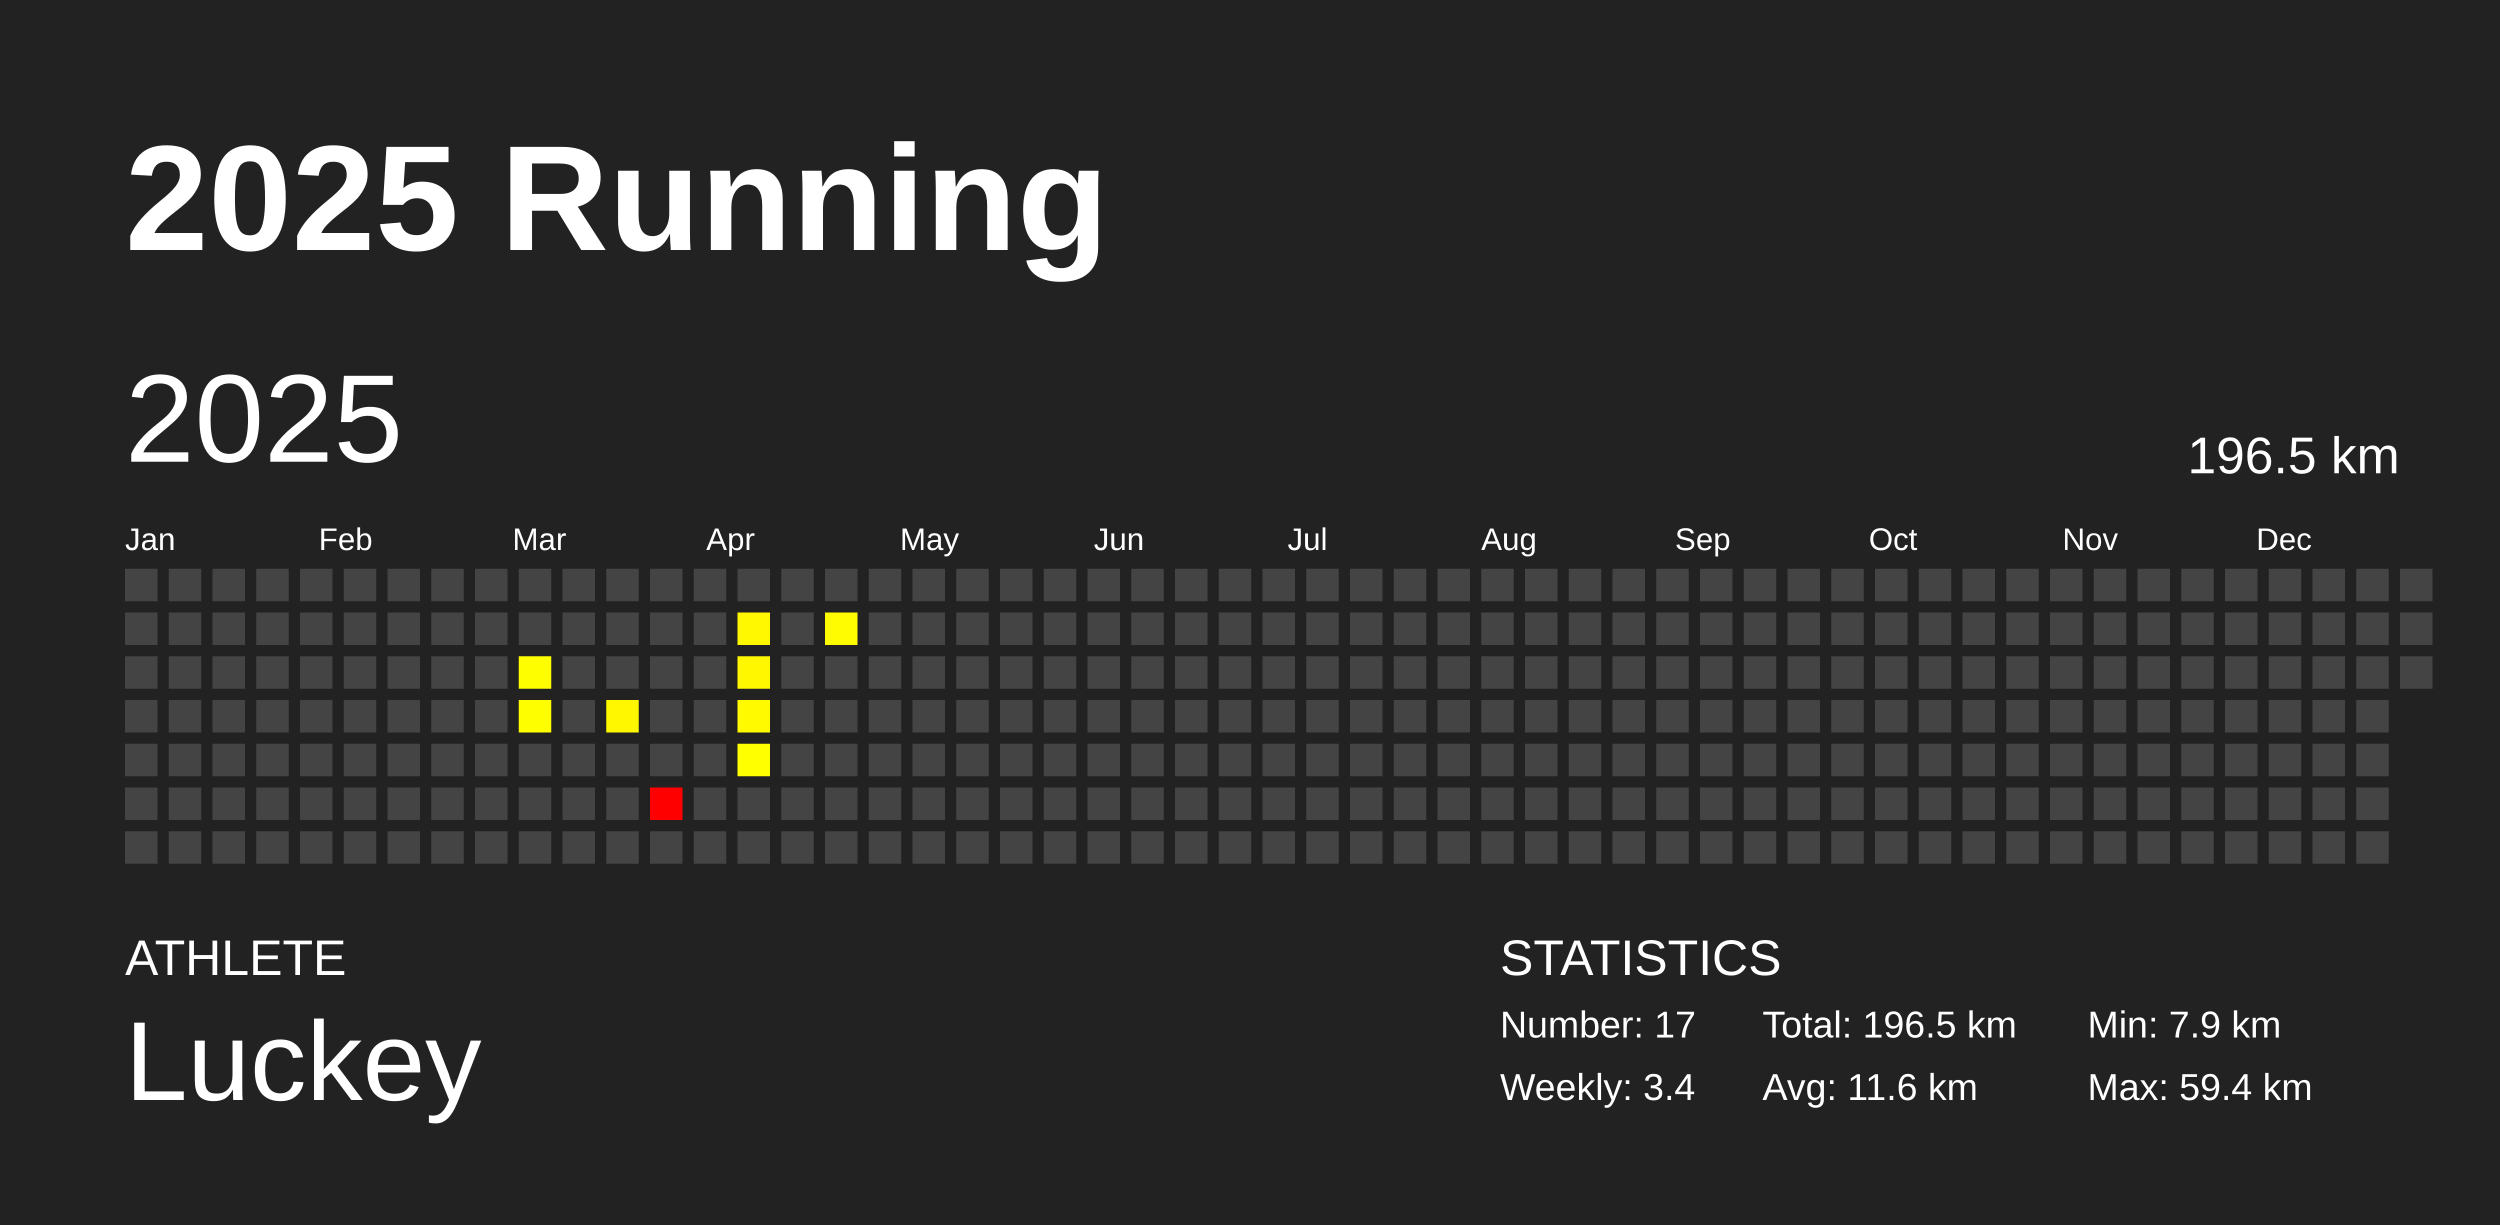
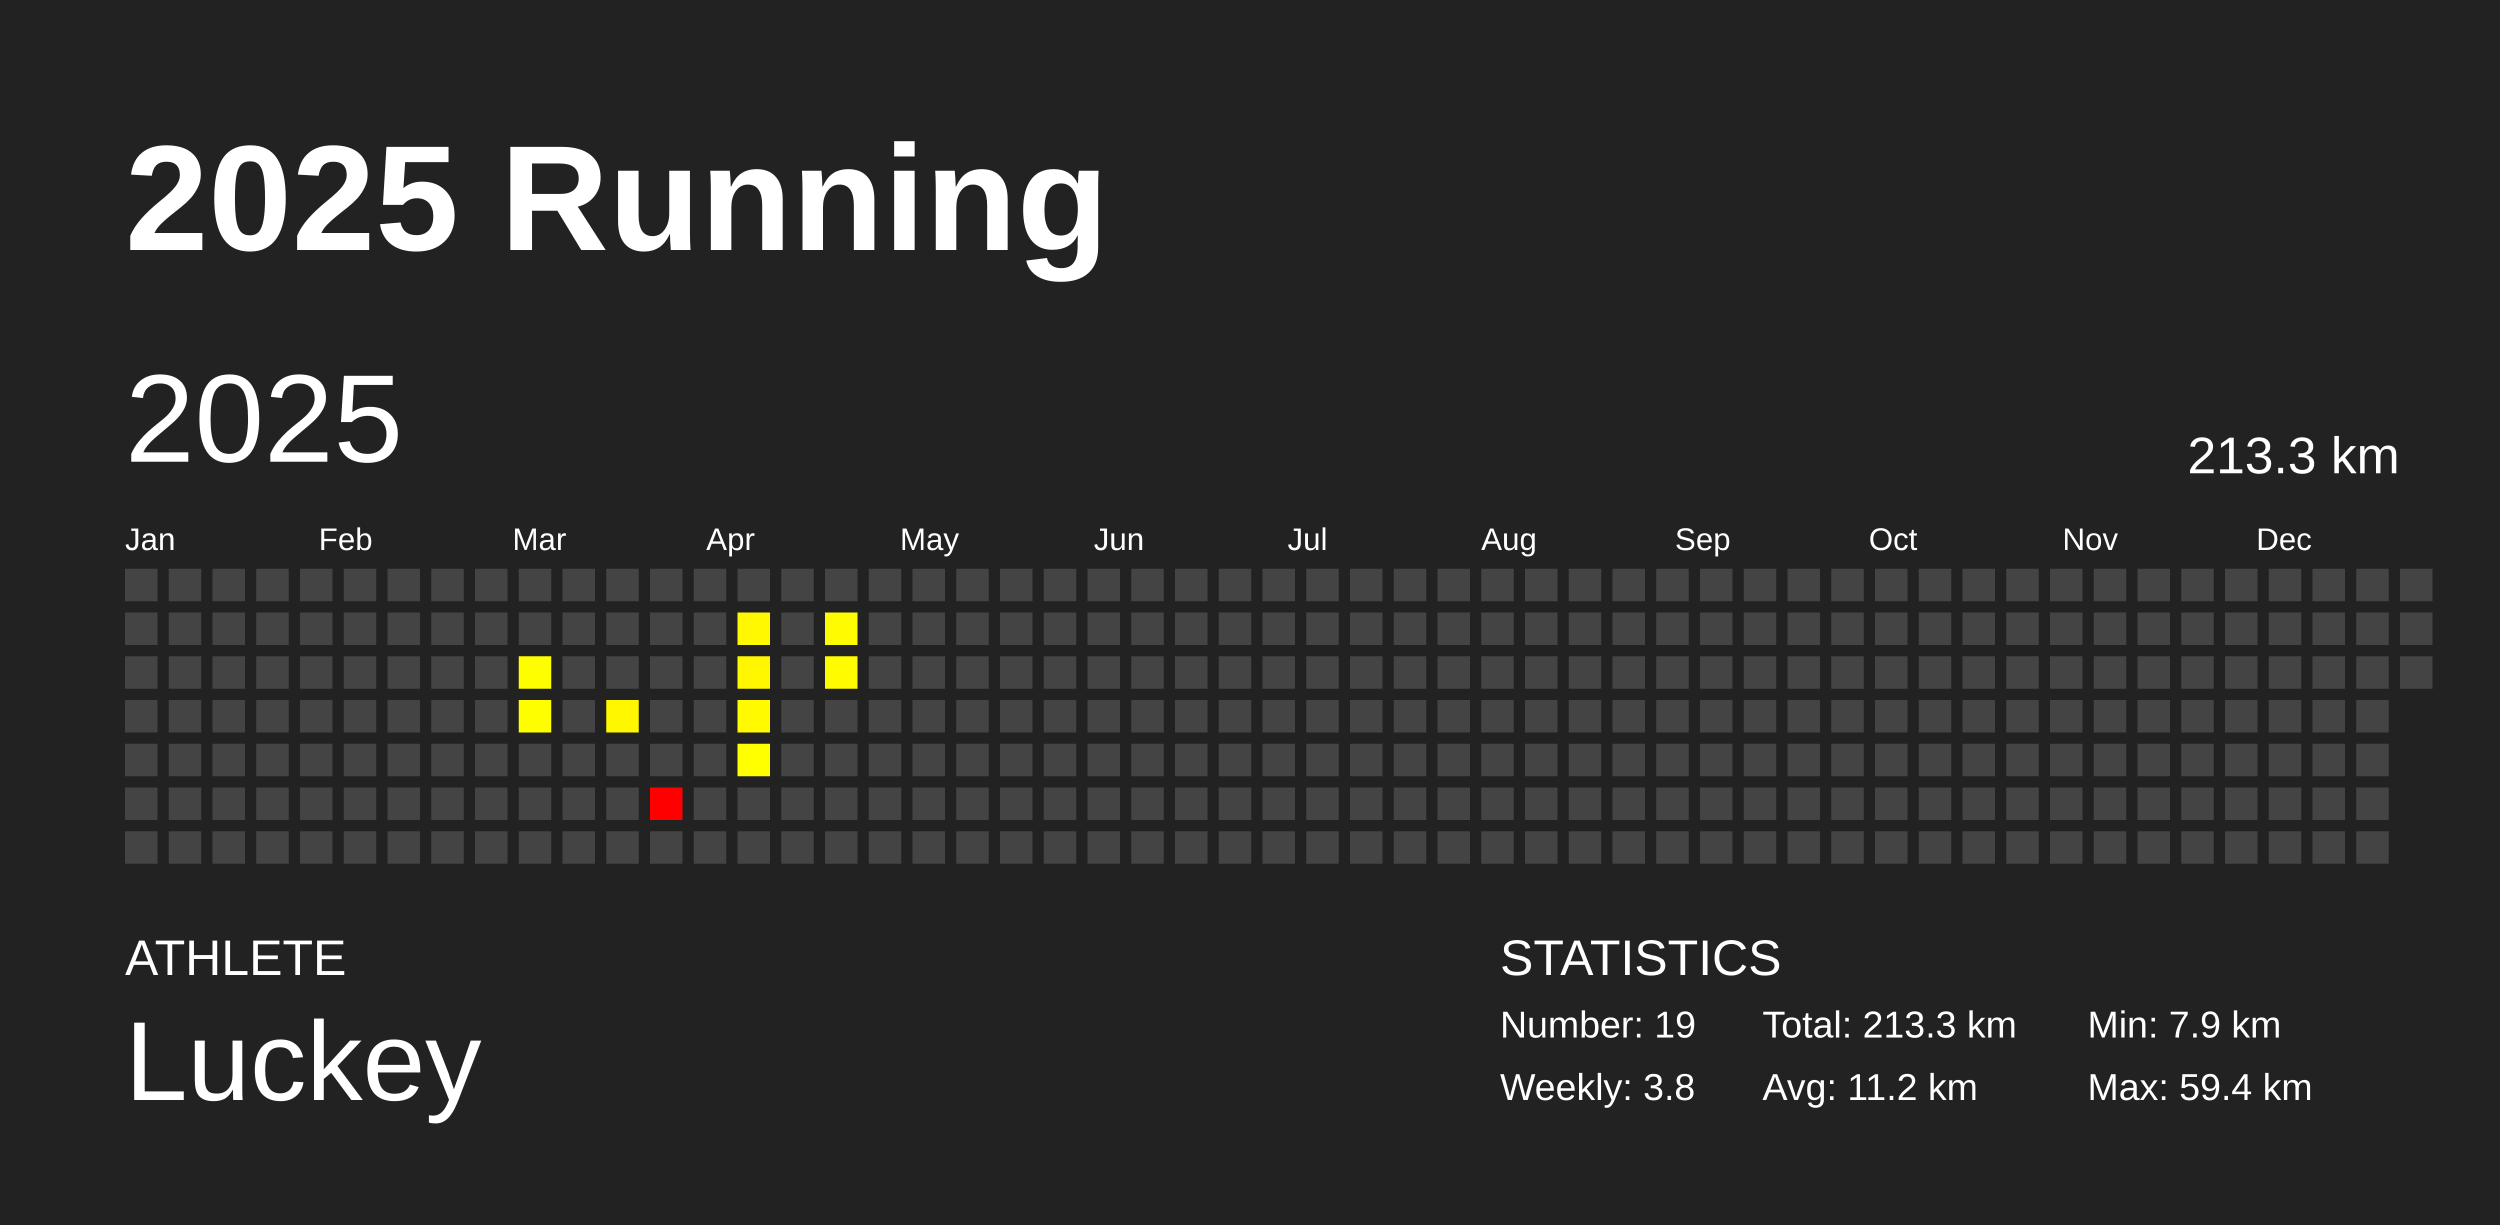
<svg xmlns="http://www.w3.org/2000/svg" baseProfile="full" height="98mm" version="1.1" viewBox="0,0,200,98" width="200mm">
  <defs />
  <rect fill="#222222" height="98" width="200" x="0" y="0" />
  <text fill="#FFFFFF" style="font-size:12px; font-family:Arial; font-weight:bold;" x="10" y="20">2025 Running</text>
  <text fill="#FFFFFF" style="font-size:4px; font-family:Arial" x="10" y="78">ATHLETE</text>
  <text fill="#FFFFFF" style="font-size:9px; font-family:Arial" x="10" y="88">Luckey</text>
  <text fill="#FFFFFF" style="font-size:4px; font-family:Arial" x="120" y="78">STATISTICS</text>
-   <text fill="#FFFFFF" style="font-size:3px; font-family:Arial" x="120" y="83">Number: 17</text>
-   <text fill="#FFFFFF" style="font-size:3px; font-family:Arial" x="120" y="88">Weekly: 3.4</text>
-   <text fill="#FFFFFF" style="font-size:3px; font-family:Arial" x="141" y="83">Total: 196.5 km</text>
-   <text fill="#FFFFFF" style="font-size:3px; font-family:Arial" x="141" y="88">Avg: 11.6 km</text>
+   <text fill="#FFFFFF" style="font-size:3px; font-family:Arial" x="120" y="83">Number: 19</text>
+   <text fill="#FFFFFF" style="font-size:3px; font-family:Arial" x="120" y="88">Weekly: 3.8</text>
+   <text fill="#FFFFFF" style="font-size:3px; font-family:Arial" x="141" y="83">Total: 213.3 km</text>
+   <text fill="#FFFFFF" style="font-size:3px; font-family:Arial" x="141" y="88">Avg: 11.2 km</text>
  <text fill="#FFFFFF" style="font-size:3px; font-family:Arial" x="167" y="83">Min: 7.9 km</text>
  <text fill="#FFFFFF" style="font-size:3px; font-family:Arial" x="167" y="88">Max: 59.4 km</text>
  <text dominant-baseline="hanging" fill="#FFFFFF" style="font-size:10.0px; font-family:Arial;" x="10" y="30">2025</text>
-   <text dominant-baseline="hanging" fill="#FFFFFF" style="font-size:4.125px; font-family:Arial;" x="175" y="35">196.5 km</text>
+   <text dominant-baseline="hanging" fill="#FFFFFF" style="font-size:4.125px; font-family:Arial;" x="175" y="35">213.3 km</text>
  <text fill="#FFFFFF" style="font-size:2.5px; font-family:Arial" x="10.0" y="44">Jan</text>
  <text fill="#FFFFFF" style="font-size:2.5px; font-family:Arial" x="25.5" y="44">Feb</text>
  <text fill="#FFFFFF" style="font-size:2.5px; font-family:Arial" x="41.0" y="44">Mar</text>
  <text fill="#FFFFFF" style="font-size:2.5px; font-family:Arial" x="56.5" y="44">Apr</text>
  <text fill="#FFFFFF" style="font-size:2.5px; font-family:Arial" x="72.0" y="44">May</text>
  <text fill="#FFFFFF" style="font-size:2.5px; font-family:Arial" x="87.5" y="44">Jun</text>
  <text fill="#FFFFFF" style="font-size:2.5px; font-family:Arial" x="103.0" y="44">Jul</text>
  <text fill="#FFFFFF" style="font-size:2.5px; font-family:Arial" x="118.5" y="44">Aug</text>
  <text fill="#FFFFFF" style="font-size:2.5px; font-family:Arial" x="134.0" y="44">Sep</text>
  <text fill="#FFFFFF" style="font-size:2.5px; font-family:Arial" x="149.5" y="44">Oct</text>
  <text fill="#FFFFFF" style="font-size:2.5px; font-family:Arial" x="165.0" y="44">Nov</text>
  <text fill="#FFFFFF" style="font-size:2.5px; font-family:Arial" x="180.5" y="44">Dec</text>
  <rect fill="#444444" height="2.6" width="2.6" x="10.0" y="45.5" />
  <rect fill="#444444" height="2.6" width="2.6" x="10.0" y="49.0" />
  <rect fill="#444444" height="2.6" width="2.6" x="10.0" y="52.5" />
  <rect fill="#444444" height="2.6" width="2.6" x="10.0" y="56.0" />
  <rect fill="#444444" height="2.6" width="2.6" x="10.0" y="59.5" />
  <rect fill="#444444" height="2.6" width="2.6" x="10.0" y="63.0" />
  <rect fill="#444444" height="2.6" width="2.6" x="10.0" y="66.5" />
  <rect fill="#444444" height="2.6" width="2.6" x="13.5" y="45.5" />
  <rect fill="#444444" height="2.6" width="2.6" x="13.5" y="49.0" />
  <rect fill="#444444" height="2.6" width="2.6" x="13.5" y="52.5" />
  <rect fill="#444444" height="2.6" width="2.6" x="13.5" y="56.0" />
  <rect fill="#444444" height="2.6" width="2.6" x="13.5" y="59.5" />
  <rect fill="#444444" height="2.6" width="2.6" x="13.5" y="63.0" />
  <rect fill="#444444" height="2.6" width="2.6" x="13.5" y="66.5" />
  <rect fill="#444444" height="2.6" width="2.6" x="17.0" y="45.5" />
  <rect fill="#444444" height="2.6" width="2.6" x="17.0" y="49.0" />
  <rect fill="#444444" height="2.6" width="2.6" x="17.0" y="52.5" />
  <rect fill="#444444" height="2.6" width="2.6" x="17.0" y="56.0" />
  <rect fill="#444444" height="2.6" width="2.6" x="17.0" y="59.5" />
  <rect fill="#444444" height="2.6" width="2.6" x="17.0" y="63.0" />
  <rect fill="#444444" height="2.6" width="2.6" x="17.0" y="66.5" />
  <rect fill="#444444" height="2.6" width="2.6" x="20.5" y="45.5" />
  <rect fill="#444444" height="2.6" width="2.6" x="20.5" y="49.0" />
  <rect fill="#444444" height="2.6" width="2.6" x="20.5" y="52.5" />
  <rect fill="#444444" height="2.6" width="2.6" x="20.5" y="56.0" />
  <rect fill="#444444" height="2.6" width="2.6" x="20.5" y="59.5" />
  <rect fill="#444444" height="2.6" width="2.6" x="20.5" y="63.0" />
  <rect fill="#444444" height="2.6" width="2.6" x="20.5" y="66.5" />
  <rect fill="#444444" height="2.6" width="2.6" x="24.0" y="45.5" />
  <rect fill="#444444" height="2.6" width="2.6" x="24.0" y="49.0" />
  <rect fill="#444444" height="2.6" width="2.6" x="24.0" y="52.5" />
  <rect fill="#444444" height="2.6" width="2.6" x="24.0" y="56.0" />
  <rect fill="#444444" height="2.6" width="2.6" x="24.0" y="59.5" />
  <rect fill="#444444" height="2.6" width="2.6" x="24.0" y="63.0" />
  <rect fill="#444444" height="2.6" width="2.6" x="24.0" y="66.5" />
  <rect fill="#444444" height="2.6" width="2.6" x="27.5" y="45.5" />
  <rect fill="#444444" height="2.6" width="2.6" x="27.5" y="49.0" />
  <rect fill="#444444" height="2.6" width="2.6" x="27.5" y="52.5" />
  <rect fill="#444444" height="2.6" width="2.6" x="27.5" y="56.0" />
  <rect fill="#444444" height="2.6" width="2.6" x="27.5" y="59.5" />
  <rect fill="#444444" height="2.6" width="2.6" x="27.5" y="63.0" />
  <rect fill="#444444" height="2.6" width="2.6" x="27.5" y="66.5" />
  <rect fill="#444444" height="2.6" width="2.6" x="31.0" y="45.5" />
  <rect fill="#444444" height="2.6" width="2.6" x="31.0" y="49.0" />
  <rect fill="#444444" height="2.6" width="2.6" x="31.0" y="52.5" />
  <rect fill="#444444" height="2.6" width="2.6" x="31.0" y="56.0" />
  <rect fill="#444444" height="2.6" width="2.6" x="31.0" y="59.5" />
  <rect fill="#444444" height="2.6" width="2.6" x="31.0" y="63.0" />
  <rect fill="#444444" height="2.6" width="2.6" x="31.0" y="66.5" />
  <rect fill="#444444" height="2.6" width="2.6" x="34.5" y="45.5" />
  <rect fill="#444444" height="2.6" width="2.6" x="34.5" y="49.0" />
  <rect fill="#444444" height="2.6" width="2.6" x="34.5" y="52.5" />
  <rect fill="#444444" height="2.6" width="2.6" x="34.5" y="56.0" />
  <rect fill="#444444" height="2.6" width="2.6" x="34.5" y="59.5" />
  <rect fill="#444444" height="2.6" width="2.6" x="34.5" y="63.0" />
  <rect fill="#444444" height="2.6" width="2.6" x="34.5" y="66.5" />
  <rect fill="#444444" height="2.6" width="2.6" x="38.0" y="45.5" />
  <rect fill="#444444" height="2.6" width="2.6" x="38.0" y="49.0" />
  <rect fill="#444444" height="2.6" width="2.6" x="38.0" y="52.5" />
  <rect fill="#444444" height="2.6" width="2.6" x="38.0" y="56.0" />
  <rect fill="#444444" height="2.6" width="2.6" x="38.0" y="59.5" />
  <rect fill="#444444" height="2.6" width="2.6" x="38.0" y="63.0" />
  <rect fill="#444444" height="2.6" width="2.6" x="38.0" y="66.5" />
  <rect fill="#444444" height="2.6" width="2.6" x="41.5" y="45.5" />
  <rect fill="#444444" height="2.6" width="2.6" x="41.5" y="49.0" />
  <rect fill="#fffe00" height="2.6" width="2.6" x="41.5" y="52.5" />
  <rect fill="#fffe00" height="2.6" width="2.6" x="41.5" y="56.0" />
  <rect fill="#444444" height="2.6" width="2.6" x="41.5" y="59.5" />
  <rect fill="#444444" height="2.6" width="2.6" x="41.5" y="63.0" />
  <rect fill="#444444" height="2.6" width="2.6" x="41.5" y="66.5" />
  <rect fill="#444444" height="2.6" width="2.6" x="45.0" y="45.5" />
  <rect fill="#444444" height="2.6" width="2.6" x="45.0" y="49.0" />
  <rect fill="#444444" height="2.6" width="2.6" x="45.0" y="52.5" />
  <rect fill="#444444" height="2.6" width="2.6" x="45.0" y="56.0" />
  <rect fill="#444444" height="2.6" width="2.6" x="45.0" y="59.5" />
  <rect fill="#444444" height="2.6" width="2.6" x="45.0" y="63.0" />
  <rect fill="#444444" height="2.6" width="2.6" x="45.0" y="66.5" />
  <rect fill="#444444" height="2.6" width="2.6" x="48.5" y="45.5" />
  <rect fill="#444444" height="2.6" width="2.6" x="48.5" y="49.0" />
  <rect fill="#444444" height="2.6" width="2.6" x="48.5" y="52.5" />
  <rect fill="#fff700" height="2.6" width="2.6" x="48.5" y="56.0" />
  <rect fill="#444444" height="2.6" width="2.6" x="48.5" y="59.5" />
  <rect fill="#444444" height="2.6" width="2.6" x="48.5" y="63.0" />
  <rect fill="#444444" height="2.6" width="2.6" x="48.5" y="66.5" />
  <rect fill="#444444" height="2.6" width="2.6" x="52.0" y="45.5" />
  <rect fill="#444444" height="2.6" width="2.6" x="52.0" y="49.0" />
  <rect fill="#444444" height="2.6" width="2.6" x="52.0" y="52.5" />
  <rect fill="#444444" height="2.6" width="2.6" x="52.0" y="56.0" />
  <rect fill="#444444" height="2.6" width="2.6" x="52.0" y="59.5" />
  <rect fill="red" height="2.6" width="2.6" x="52.0" y="63.0" />
  <rect fill="#444444" height="2.6" width="2.6" x="52.0" y="66.5" />
  <rect fill="#444444" height="2.6" width="2.6" x="55.5" y="45.5" />
  <rect fill="#444444" height="2.6" width="2.6" x="55.5" y="49.0" />
  <rect fill="#444444" height="2.6" width="2.6" x="55.5" y="52.5" />
  <rect fill="#444444" height="2.6" width="2.6" x="55.5" y="56.0" />
  <rect fill="#444444" height="2.6" width="2.6" x="55.5" y="59.5" />
  <rect fill="#444444" height="2.6" width="2.6" x="55.5" y="63.0" />
  <rect fill="#444444" height="2.6" width="2.6" x="55.5" y="66.5" />
  <rect fill="#444444" height="2.6" width="2.6" x="59.0" y="45.5" />
  <rect fill="#fff800" height="2.6" width="2.6" x="59.0" y="49.0" />
  <rect fill="#fff700" height="2.6" width="2.6" x="59.0" y="52.5" />
  <rect fill="#fffa00" height="2.6" width="2.6" x="59.0" y="56.0" />
  <rect fill="#ffff00" height="2.6" width="2.6" x="59.0" y="59.5" />
  <rect fill="#444444" height="2.6" width="2.6" x="59.0" y="63.0" />
  <rect fill="#444444" height="2.6" width="2.6" x="59.0" y="66.5" />
  <rect fill="#444444" height="2.6" width="2.6" x="62.5" y="45.5" />
  <rect fill="#444444" height="2.6" width="2.6" x="62.5" y="49.0" />
  <rect fill="#444444" height="2.6" width="2.6" x="62.5" y="52.5" />
  <rect fill="#444444" height="2.6" width="2.6" x="62.5" y="56.0" />
  <rect fill="#444444" height="2.6" width="2.6" x="62.5" y="59.5" />
  <rect fill="#444444" height="2.6" width="2.6" x="62.5" y="63.0" />
  <rect fill="#444444" height="2.6" width="2.6" x="62.5" y="66.5" />
  <rect fill="#444444" height="2.6" width="2.6" x="66.0" y="45.5" />
  <rect fill="#fffb00" height="2.6" width="2.6" x="66.0" y="49.0" />
-   <rect fill="#444444" height="2.6" width="2.6" x="66.0" y="52.5" />
+   <rect fill="#fffc00" height="2.6" width="2.6" x="66.0" y="52.5" />
  <rect fill="#444444" height="2.6" width="2.6" x="66.0" y="56.0" />
  <rect fill="#444444" height="2.6" width="2.6" x="66.0" y="59.5" />
  <rect fill="#444444" height="2.6" width="2.6" x="66.0" y="63.0" />
  <rect fill="#444444" height="2.6" width="2.6" x="66.0" y="66.5" />
  <rect fill="#444444" height="2.6" width="2.6" x="69.5" y="45.5" />
  <rect fill="#444444" height="2.6" width="2.6" x="69.5" y="49.0" />
  <rect fill="#444444" height="2.6" width="2.6" x="69.5" y="52.5" />
  <rect fill="#444444" height="2.6" width="2.6" x="69.5" y="56.0" />
  <rect fill="#444444" height="2.6" width="2.6" x="69.5" y="59.5" />
  <rect fill="#444444" height="2.6" width="2.6" x="69.5" y="63.0" />
  <rect fill="#444444" height="2.6" width="2.6" x="69.5" y="66.5" />
  <rect fill="#444444" height="2.6" width="2.6" x="73.0" y="45.5" />
  <rect fill="#444444" height="2.6" width="2.6" x="73.0" y="49.0" />
  <rect fill="#444444" height="2.6" width="2.6" x="73.0" y="52.5" />
  <rect fill="#444444" height="2.6" width="2.6" x="73.0" y="56.0" />
  <rect fill="#444444" height="2.6" width="2.6" x="73.0" y="59.5" />
  <rect fill="#444444" height="2.6" width="2.6" x="73.0" y="63.0" />
  <rect fill="#444444" height="2.6" width="2.6" x="73.0" y="66.5" />
  <rect fill="#444444" height="2.6" width="2.6" x="76.5" y="45.5" />
  <rect fill="#444444" height="2.6" width="2.6" x="76.5" y="49.0" />
  <rect fill="#444444" height="2.6" width="2.6" x="76.5" y="52.5" />
  <rect fill="#444444" height="2.6" width="2.6" x="76.5" y="56.0" />
  <rect fill="#444444" height="2.6" width="2.6" x="76.5" y="59.5" />
  <rect fill="#444444" height="2.6" width="2.6" x="76.5" y="63.0" />
  <rect fill="#444444" height="2.6" width="2.6" x="76.5" y="66.5" />
  <rect fill="#444444" height="2.6" width="2.6" x="80.0" y="45.5" />
  <rect fill="#444444" height="2.6" width="2.6" x="80.0" y="49.0" />
  <rect fill="#444444" height="2.6" width="2.6" x="80.0" y="52.5" />
  <rect fill="#444444" height="2.6" width="2.6" x="80.0" y="56.0" />
  <rect fill="#444444" height="2.6" width="2.6" x="80.0" y="59.5" />
  <rect fill="#444444" height="2.6" width="2.6" x="80.0" y="63.0" />
  <rect fill="#444444" height="2.6" width="2.6" x="80.0" y="66.5" />
  <rect fill="#444444" height="2.6" width="2.6" x="83.5" y="45.5" />
  <rect fill="#444444" height="2.6" width="2.6" x="83.5" y="49.0" />
  <rect fill="#444444" height="2.6" width="2.6" x="83.5" y="52.5" />
  <rect fill="#444444" height="2.6" width="2.6" x="83.5" y="56.0" />
  <rect fill="#444444" height="2.6" width="2.6" x="83.5" y="59.5" />
  <rect fill="#444444" height="2.6" width="2.6" x="83.5" y="63.0" />
  <rect fill="#444444" height="2.6" width="2.6" x="83.5" y="66.5" />
  <rect fill="#444444" height="2.6" width="2.6" x="87.0" y="45.5" />
  <rect fill="#444444" height="2.6" width="2.6" x="87.0" y="49.0" />
  <rect fill="#444444" height="2.6" width="2.6" x="87.0" y="52.5" />
  <rect fill="#444444" height="2.6" width="2.6" x="87.0" y="56.0" />
  <rect fill="#444444" height="2.6" width="2.6" x="87.0" y="59.5" />
  <rect fill="#444444" height="2.6" width="2.6" x="87.0" y="63.0" />
  <rect fill="#444444" height="2.6" width="2.6" x="87.0" y="66.5" />
  <rect fill="#444444" height="2.6" width="2.6" x="90.5" y="45.5" />
  <rect fill="#444444" height="2.6" width="2.6" x="90.5" y="49.0" />
  <rect fill="#444444" height="2.6" width="2.6" x="90.5" y="52.5" />
  <rect fill="#444444" height="2.6" width="2.6" x="90.5" y="56.0" />
  <rect fill="#444444" height="2.6" width="2.6" x="90.5" y="59.5" />
  <rect fill="#444444" height="2.6" width="2.6" x="90.5" y="63.0" />
  <rect fill="#444444" height="2.6" width="2.6" x="90.5" y="66.5" />
  <rect fill="#444444" height="2.6" width="2.6" x="94.0" y="45.5" />
  <rect fill="#444444" height="2.6" width="2.6" x="94.0" y="49.0" />
  <rect fill="#444444" height="2.6" width="2.6" x="94.0" y="52.5" />
  <rect fill="#444444" height="2.6" width="2.6" x="94.0" y="56.0" />
  <rect fill="#444444" height="2.6" width="2.6" x="94.0" y="59.5" />
  <rect fill="#444444" height="2.6" width="2.6" x="94.0" y="63.0" />
  <rect fill="#444444" height="2.6" width="2.6" x="94.0" y="66.5" />
  <rect fill="#444444" height="2.6" width="2.6" x="97.5" y="45.5" />
  <rect fill="#444444" height="2.6" width="2.6" x="97.5" y="49.0" />
  <rect fill="#444444" height="2.6" width="2.6" x="97.5" y="52.5" />
  <rect fill="#444444" height="2.6" width="2.6" x="97.5" y="56.0" />
  <rect fill="#444444" height="2.6" width="2.6" x="97.5" y="59.5" />
  <rect fill="#444444" height="2.6" width="2.6" x="97.5" y="63.0" />
  <rect fill="#444444" height="2.6" width="2.6" x="97.5" y="66.5" />
  <rect fill="#444444" height="2.6" width="2.6" x="101.0" y="45.5" />
  <rect fill="#444444" height="2.6" width="2.6" x="101.0" y="49.0" />
  <rect fill="#444444" height="2.6" width="2.6" x="101.0" y="52.5" />
  <rect fill="#444444" height="2.6" width="2.6" x="101.0" y="56.0" />
  <rect fill="#444444" height="2.6" width="2.6" x="101.0" y="59.5" />
  <rect fill="#444444" height="2.6" width="2.6" x="101.0" y="63.0" />
  <rect fill="#444444" height="2.6" width="2.6" x="101.0" y="66.5" />
  <rect fill="#444444" height="2.6" width="2.6" x="104.5" y="45.5" />
  <rect fill="#444444" height="2.6" width="2.6" x="104.5" y="49.0" />
  <rect fill="#444444" height="2.6" width="2.6" x="104.5" y="52.5" />
  <rect fill="#444444" height="2.6" width="2.6" x="104.5" y="56.0" />
  <rect fill="#444444" height="2.6" width="2.6" x="104.5" y="59.5" />
  <rect fill="#444444" height="2.6" width="2.6" x="104.5" y="63.0" />
  <rect fill="#444444" height="2.6" width="2.6" x="104.5" y="66.5" />
  <rect fill="#444444" height="2.6" width="2.6" x="108.0" y="45.5" />
  <rect fill="#444444" height="2.6" width="2.6" x="108.0" y="49.0" />
  <rect fill="#444444" height="2.6" width="2.6" x="108.0" y="52.5" />
  <rect fill="#444444" height="2.6" width="2.6" x="108.0" y="56.0" />
  <rect fill="#444444" height="2.6" width="2.6" x="108.0" y="59.5" />
  <rect fill="#444444" height="2.6" width="2.6" x="108.0" y="63.0" />
  <rect fill="#444444" height="2.6" width="2.6" x="108.0" y="66.5" />
  <rect fill="#444444" height="2.6" width="2.6" x="111.5" y="45.5" />
  <rect fill="#444444" height="2.6" width="2.6" x="111.5" y="49.0" />
  <rect fill="#444444" height="2.6" width="2.6" x="111.5" y="52.5" />
  <rect fill="#444444" height="2.6" width="2.6" x="111.5" y="56.0" />
  <rect fill="#444444" height="2.6" width="2.6" x="111.5" y="59.5" />
  <rect fill="#444444" height="2.6" width="2.6" x="111.5" y="63.0" />
  <rect fill="#444444" height="2.6" width="2.6" x="111.5" y="66.5" />
  <rect fill="#444444" height="2.6" width="2.6" x="115.0" y="45.5" />
  <rect fill="#444444" height="2.6" width="2.6" x="115.0" y="49.0" />
  <rect fill="#444444" height="2.6" width="2.6" x="115.0" y="52.5" />
  <rect fill="#444444" height="2.6" width="2.6" x="115.0" y="56.0" />
  <rect fill="#444444" height="2.6" width="2.6" x="115.0" y="59.5" />
  <rect fill="#444444" height="2.6" width="2.6" x="115.0" y="63.0" />
  <rect fill="#444444" height="2.6" width="2.6" x="115.0" y="66.5" />
  <rect fill="#444444" height="2.6" width="2.6" x="118.5" y="45.5" />
  <rect fill="#444444" height="2.6" width="2.6" x="118.5" y="49.0" />
  <rect fill="#444444" height="2.6" width="2.6" x="118.5" y="52.5" />
  <rect fill="#444444" height="2.6" width="2.6" x="118.5" y="56.0" />
  <rect fill="#444444" height="2.6" width="2.6" x="118.5" y="59.5" />
  <rect fill="#444444" height="2.6" width="2.6" x="118.5" y="63.0" />
  <rect fill="#444444" height="2.6" width="2.6" x="118.5" y="66.5" />
  <rect fill="#444444" height="2.6" width="2.6" x="122.0" y="45.5" />
  <rect fill="#444444" height="2.6" width="2.6" x="122.0" y="49.0" />
  <rect fill="#444444" height="2.6" width="2.6" x="122.0" y="52.5" />
  <rect fill="#444444" height="2.6" width="2.6" x="122.0" y="56.0" />
  <rect fill="#444444" height="2.6" width="2.6" x="122.0" y="59.5" />
  <rect fill="#444444" height="2.6" width="2.6" x="122.0" y="63.0" />
  <rect fill="#444444" height="2.6" width="2.6" x="122.0" y="66.5" />
  <rect fill="#444444" height="2.6" width="2.6" x="125.5" y="45.5" />
  <rect fill="#444444" height="2.6" width="2.6" x="125.5" y="49.0" />
  <rect fill="#444444" height="2.6" width="2.6" x="125.5" y="52.5" />
  <rect fill="#444444" height="2.6" width="2.6" x="125.5" y="56.0" />
  <rect fill="#444444" height="2.6" width="2.6" x="125.5" y="59.5" />
  <rect fill="#444444" height="2.6" width="2.6" x="125.5" y="63.0" />
  <rect fill="#444444" height="2.6" width="2.6" x="125.5" y="66.5" />
  <rect fill="#444444" height="2.6" width="2.6" x="129.0" y="45.5" />
  <rect fill="#444444" height="2.6" width="2.6" x="129.0" y="49.0" />
  <rect fill="#444444" height="2.6" width="2.6" x="129.0" y="52.5" />
  <rect fill="#444444" height="2.6" width="2.6" x="129.0" y="56.0" />
  <rect fill="#444444" height="2.6" width="2.6" x="129.0" y="59.5" />
  <rect fill="#444444" height="2.6" width="2.6" x="129.0" y="63.0" />
  <rect fill="#444444" height="2.6" width="2.6" x="129.0" y="66.5" />
  <rect fill="#444444" height="2.6" width="2.6" x="132.5" y="45.5" />
  <rect fill="#444444" height="2.6" width="2.6" x="132.5" y="49.0" />
  <rect fill="#444444" height="2.6" width="2.6" x="132.5" y="52.5" />
  <rect fill="#444444" height="2.6" width="2.6" x="132.5" y="56.0" />
  <rect fill="#444444" height="2.6" width="2.6" x="132.5" y="59.5" />
  <rect fill="#444444" height="2.6" width="2.6" x="132.5" y="63.0" />
  <rect fill="#444444" height="2.6" width="2.6" x="132.5" y="66.5" />
  <rect fill="#444444" height="2.6" width="2.6" x="136.0" y="45.5" />
  <rect fill="#444444" height="2.6" width="2.6" x="136.0" y="49.0" />
  <rect fill="#444444" height="2.6" width="2.6" x="136.0" y="52.5" />
  <rect fill="#444444" height="2.6" width="2.6" x="136.0" y="56.0" />
  <rect fill="#444444" height="2.6" width="2.6" x="136.0" y="59.5" />
  <rect fill="#444444" height="2.6" width="2.6" x="136.0" y="63.0" />
  <rect fill="#444444" height="2.6" width="2.6" x="136.0" y="66.5" />
  <rect fill="#444444" height="2.6" width="2.6" x="139.5" y="45.5" />
  <rect fill="#444444" height="2.6" width="2.6" x="139.5" y="49.0" />
  <rect fill="#444444" height="2.6" width="2.6" x="139.5" y="52.5" />
  <rect fill="#444444" height="2.6" width="2.6" x="139.5" y="56.0" />
  <rect fill="#444444" height="2.6" width="2.6" x="139.5" y="59.5" />
  <rect fill="#444444" height="2.6" width="2.6" x="139.5" y="63.0" />
  <rect fill="#444444" height="2.6" width="2.6" x="139.5" y="66.5" />
  <rect fill="#444444" height="2.6" width="2.6" x="143.0" y="45.5" />
  <rect fill="#444444" height="2.6" width="2.6" x="143.0" y="49.0" />
  <rect fill="#444444" height="2.6" width="2.6" x="143.0" y="52.5" />
  <rect fill="#444444" height="2.6" width="2.6" x="143.0" y="56.0" />
  <rect fill="#444444" height="2.6" width="2.6" x="143.0" y="59.5" />
  <rect fill="#444444" height="2.6" width="2.6" x="143.0" y="63.0" />
  <rect fill="#444444" height="2.6" width="2.6" x="143.0" y="66.5" />
  <rect fill="#444444" height="2.6" width="2.6" x="146.5" y="45.5" />
  <rect fill="#444444" height="2.6" width="2.6" x="146.5" y="49.0" />
  <rect fill="#444444" height="2.6" width="2.6" x="146.5" y="52.5" />
  <rect fill="#444444" height="2.6" width="2.6" x="146.5" y="56.0" />
  <rect fill="#444444" height="2.6" width="2.6" x="146.5" y="59.5" />
  <rect fill="#444444" height="2.6" width="2.6" x="146.5" y="63.0" />
  <rect fill="#444444" height="2.6" width="2.6" x="146.5" y="66.5" />
  <rect fill="#444444" height="2.6" width="2.6" x="150.0" y="45.5" />
  <rect fill="#444444" height="2.6" width="2.6" x="150.0" y="49.0" />
  <rect fill="#444444" height="2.6" width="2.6" x="150.0" y="52.5" />
  <rect fill="#444444" height="2.6" width="2.6" x="150.0" y="56.0" />
  <rect fill="#444444" height="2.6" width="2.6" x="150.0" y="59.5" />
  <rect fill="#444444" height="2.6" width="2.6" x="150.0" y="63.0" />
  <rect fill="#444444" height="2.6" width="2.6" x="150.0" y="66.5" />
  <rect fill="#444444" height="2.6" width="2.6" x="153.5" y="45.5" />
  <rect fill="#444444" height="2.6" width="2.6" x="153.5" y="49.0" />
  <rect fill="#444444" height="2.6" width="2.6" x="153.5" y="52.5" />
  <rect fill="#444444" height="2.6" width="2.6" x="153.5" y="56.0" />
  <rect fill="#444444" height="2.6" width="2.6" x="153.5" y="59.5" />
  <rect fill="#444444" height="2.6" width="2.6" x="153.5" y="63.0" />
  <rect fill="#444444" height="2.6" width="2.6" x="153.5" y="66.5" />
  <rect fill="#444444" height="2.6" width="2.6" x="157.0" y="45.5" />
  <rect fill="#444444" height="2.6" width="2.6" x="157.0" y="49.0" />
  <rect fill="#444444" height="2.6" width="2.6" x="157.0" y="52.5" />
  <rect fill="#444444" height="2.6" width="2.6" x="157.0" y="56.0" />
  <rect fill="#444444" height="2.6" width="2.6" x="157.0" y="59.5" />
  <rect fill="#444444" height="2.6" width="2.6" x="157.0" y="63.0" />
  <rect fill="#444444" height="2.6" width="2.6" x="157.0" y="66.5" />
  <rect fill="#444444" height="2.6" width="2.6" x="160.5" y="45.5" />
  <rect fill="#444444" height="2.6" width="2.6" x="160.5" y="49.0" />
  <rect fill="#444444" height="2.6" width="2.6" x="160.5" y="52.5" />
  <rect fill="#444444" height="2.6" width="2.6" x="160.5" y="56.0" />
  <rect fill="#444444" height="2.6" width="2.6" x="160.5" y="59.5" />
  <rect fill="#444444" height="2.6" width="2.6" x="160.5" y="63.0" />
  <rect fill="#444444" height="2.6" width="2.6" x="160.5" y="66.5" />
  <rect fill="#444444" height="2.6" width="2.6" x="164.0" y="45.5" />
  <rect fill="#444444" height="2.6" width="2.6" x="164.0" y="49.0" />
  <rect fill="#444444" height="2.6" width="2.6" x="164.0" y="52.5" />
  <rect fill="#444444" height="2.6" width="2.6" x="164.0" y="56.0" />
  <rect fill="#444444" height="2.6" width="2.6" x="164.0" y="59.5" />
  <rect fill="#444444" height="2.6" width="2.6" x="164.0" y="63.0" />
  <rect fill="#444444" height="2.6" width="2.6" x="164.0" y="66.5" />
  <rect fill="#444444" height="2.6" width="2.6" x="167.5" y="45.5" />
  <rect fill="#444444" height="2.6" width="2.6" x="167.5" y="49.0" />
  <rect fill="#444444" height="2.6" width="2.6" x="167.5" y="52.5" />
  <rect fill="#444444" height="2.6" width="2.6" x="167.5" y="56.0" />
  <rect fill="#444444" height="2.6" width="2.6" x="167.5" y="59.5" />
  <rect fill="#444444" height="2.6" width="2.6" x="167.5" y="63.0" />
  <rect fill="#444444" height="2.6" width="2.6" x="167.5" y="66.5" />
  <rect fill="#444444" height="2.6" width="2.6" x="171.0" y="45.5" />
  <rect fill="#444444" height="2.6" width="2.6" x="171.0" y="49.0" />
  <rect fill="#444444" height="2.6" width="2.6" x="171.0" y="52.5" />
  <rect fill="#444444" height="2.6" width="2.6" x="171.0" y="56.0" />
  <rect fill="#444444" height="2.6" width="2.6" x="171.0" y="59.5" />
  <rect fill="#444444" height="2.6" width="2.6" x="171.0" y="63.0" />
  <rect fill="#444444" height="2.6" width="2.6" x="171.0" y="66.5" />
  <rect fill="#444444" height="2.6" width="2.6" x="174.5" y="45.5" />
  <rect fill="#444444" height="2.6" width="2.6" x="174.5" y="49.0" />
  <rect fill="#444444" height="2.6" width="2.6" x="174.5" y="52.5" />
  <rect fill="#444444" height="2.6" width="2.6" x="174.5" y="56.0" />
  <rect fill="#444444" height="2.6" width="2.6" x="174.5" y="59.5" />
  <rect fill="#444444" height="2.6" width="2.6" x="174.5" y="63.0" />
  <rect fill="#444444" height="2.6" width="2.6" x="174.5" y="66.5" />
  <rect fill="#444444" height="2.6" width="2.6" x="178.0" y="45.5" />
  <rect fill="#444444" height="2.6" width="2.6" x="178.0" y="49.0" />
  <rect fill="#444444" height="2.6" width="2.6" x="178.0" y="52.5" />
  <rect fill="#444444" height="2.6" width="2.6" x="178.0" y="56.0" />
  <rect fill="#444444" height="2.6" width="2.6" x="178.0" y="59.5" />
  <rect fill="#444444" height="2.6" width="2.6" x="178.0" y="63.0" />
  <rect fill="#444444" height="2.6" width="2.6" x="178.0" y="66.5" />
  <rect fill="#444444" height="2.6" width="2.6" x="181.5" y="45.5" />
  <rect fill="#444444" height="2.6" width="2.6" x="181.5" y="49.0" />
  <rect fill="#444444" height="2.6" width="2.6" x="181.5" y="52.5" />
  <rect fill="#444444" height="2.6" width="2.6" x="181.5" y="56.0" />
  <rect fill="#444444" height="2.6" width="2.6" x="181.5" y="59.5" />
  <rect fill="#444444" height="2.6" width="2.6" x="181.5" y="63.0" />
  <rect fill="#444444" height="2.6" width="2.6" x="181.5" y="66.5" />
  <rect fill="#444444" height="2.6" width="2.6" x="185.0" y="45.5" />
  <rect fill="#444444" height="2.6" width="2.6" x="185.0" y="49.0" />
  <rect fill="#444444" height="2.6" width="2.6" x="185.0" y="52.5" />
  <rect fill="#444444" height="2.6" width="2.6" x="185.0" y="56.0" />
  <rect fill="#444444" height="2.6" width="2.6" x="185.0" y="59.5" />
  <rect fill="#444444" height="2.6" width="2.6" x="185.0" y="63.0" />
  <rect fill="#444444" height="2.6" width="2.6" x="185.0" y="66.5" />
  <rect fill="#444444" height="2.6" width="2.6" x="188.5" y="45.5" />
  <rect fill="#444444" height="2.6" width="2.6" x="188.5" y="49.0" />
  <rect fill="#444444" height="2.6" width="2.6" x="188.5" y="52.5" />
  <rect fill="#444444" height="2.6" width="2.6" x="188.5" y="56.0" />
  <rect fill="#444444" height="2.6" width="2.6" x="188.5" y="59.5" />
  <rect fill="#444444" height="2.6" width="2.6" x="188.5" y="63.0" />
  <rect fill="#444444" height="2.6" width="2.6" x="188.5" y="66.5" />
  <rect fill="#444444" height="2.6" width="2.6" x="192.0" y="45.5" />
  <rect fill="#444444" height="2.6" width="2.6" x="192.0" y="49.0" />
  <rect fill="#444444" height="2.6" width="2.6" x="192.0" y="52.5" />
</svg>
